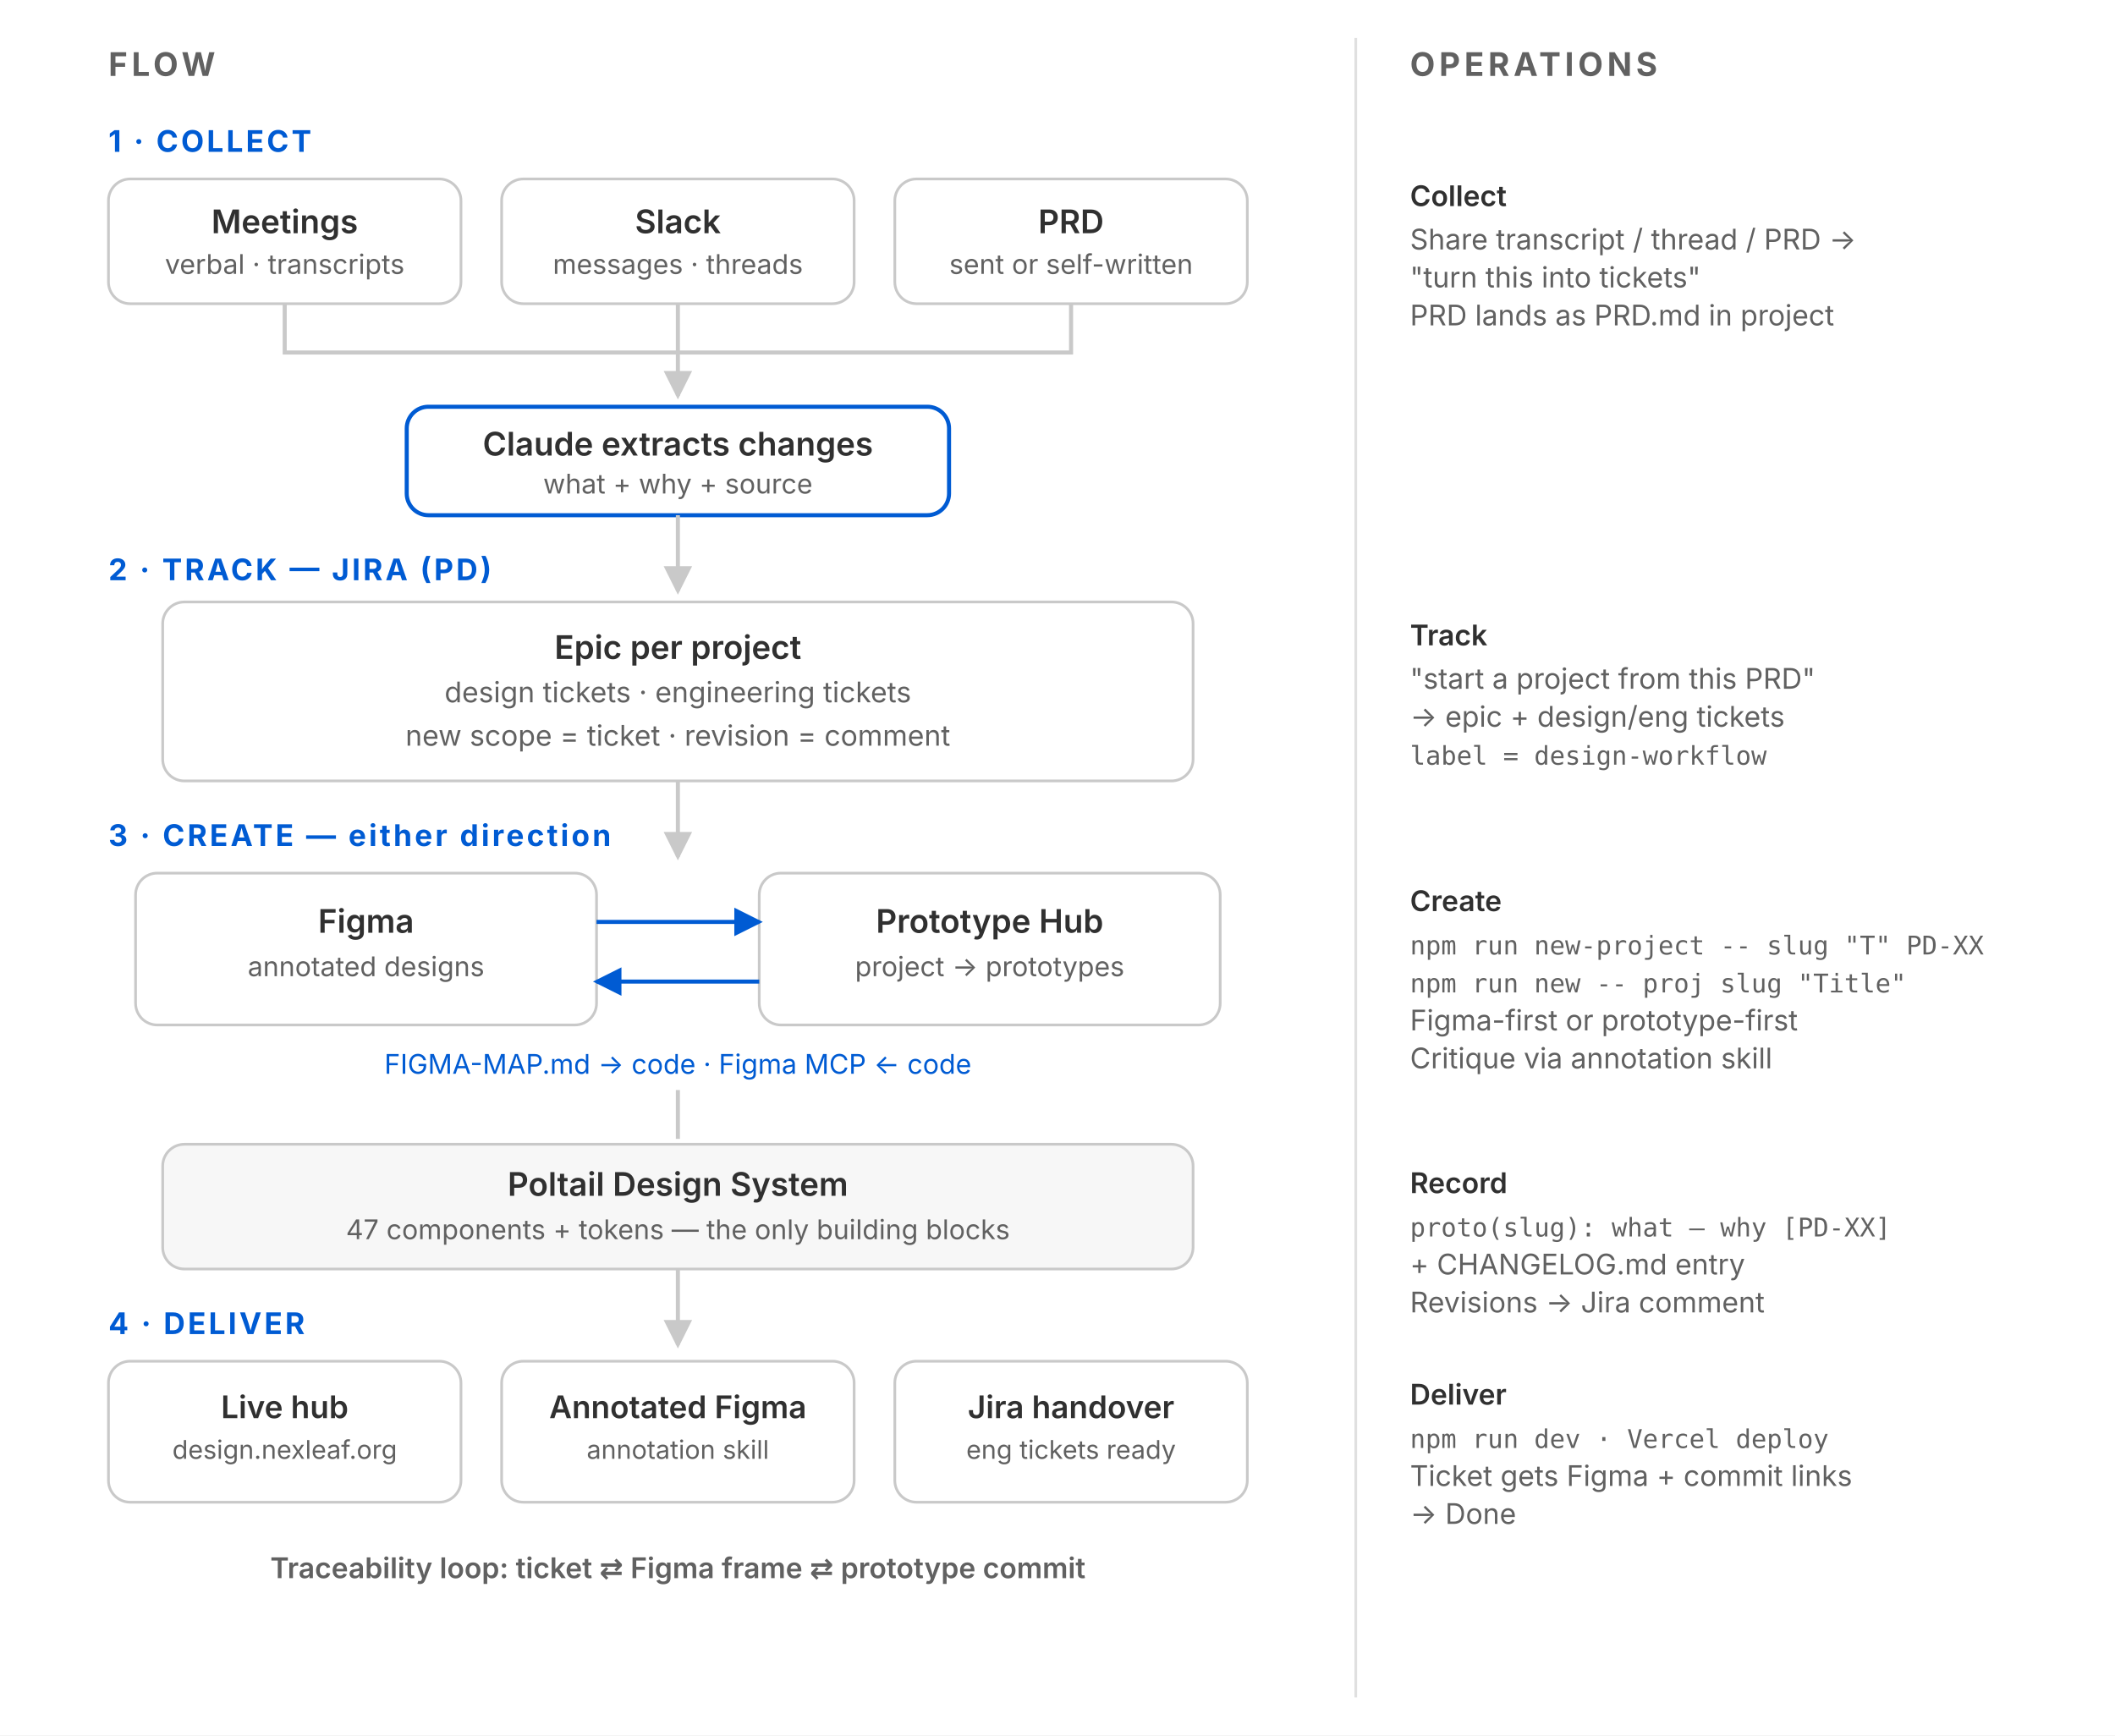
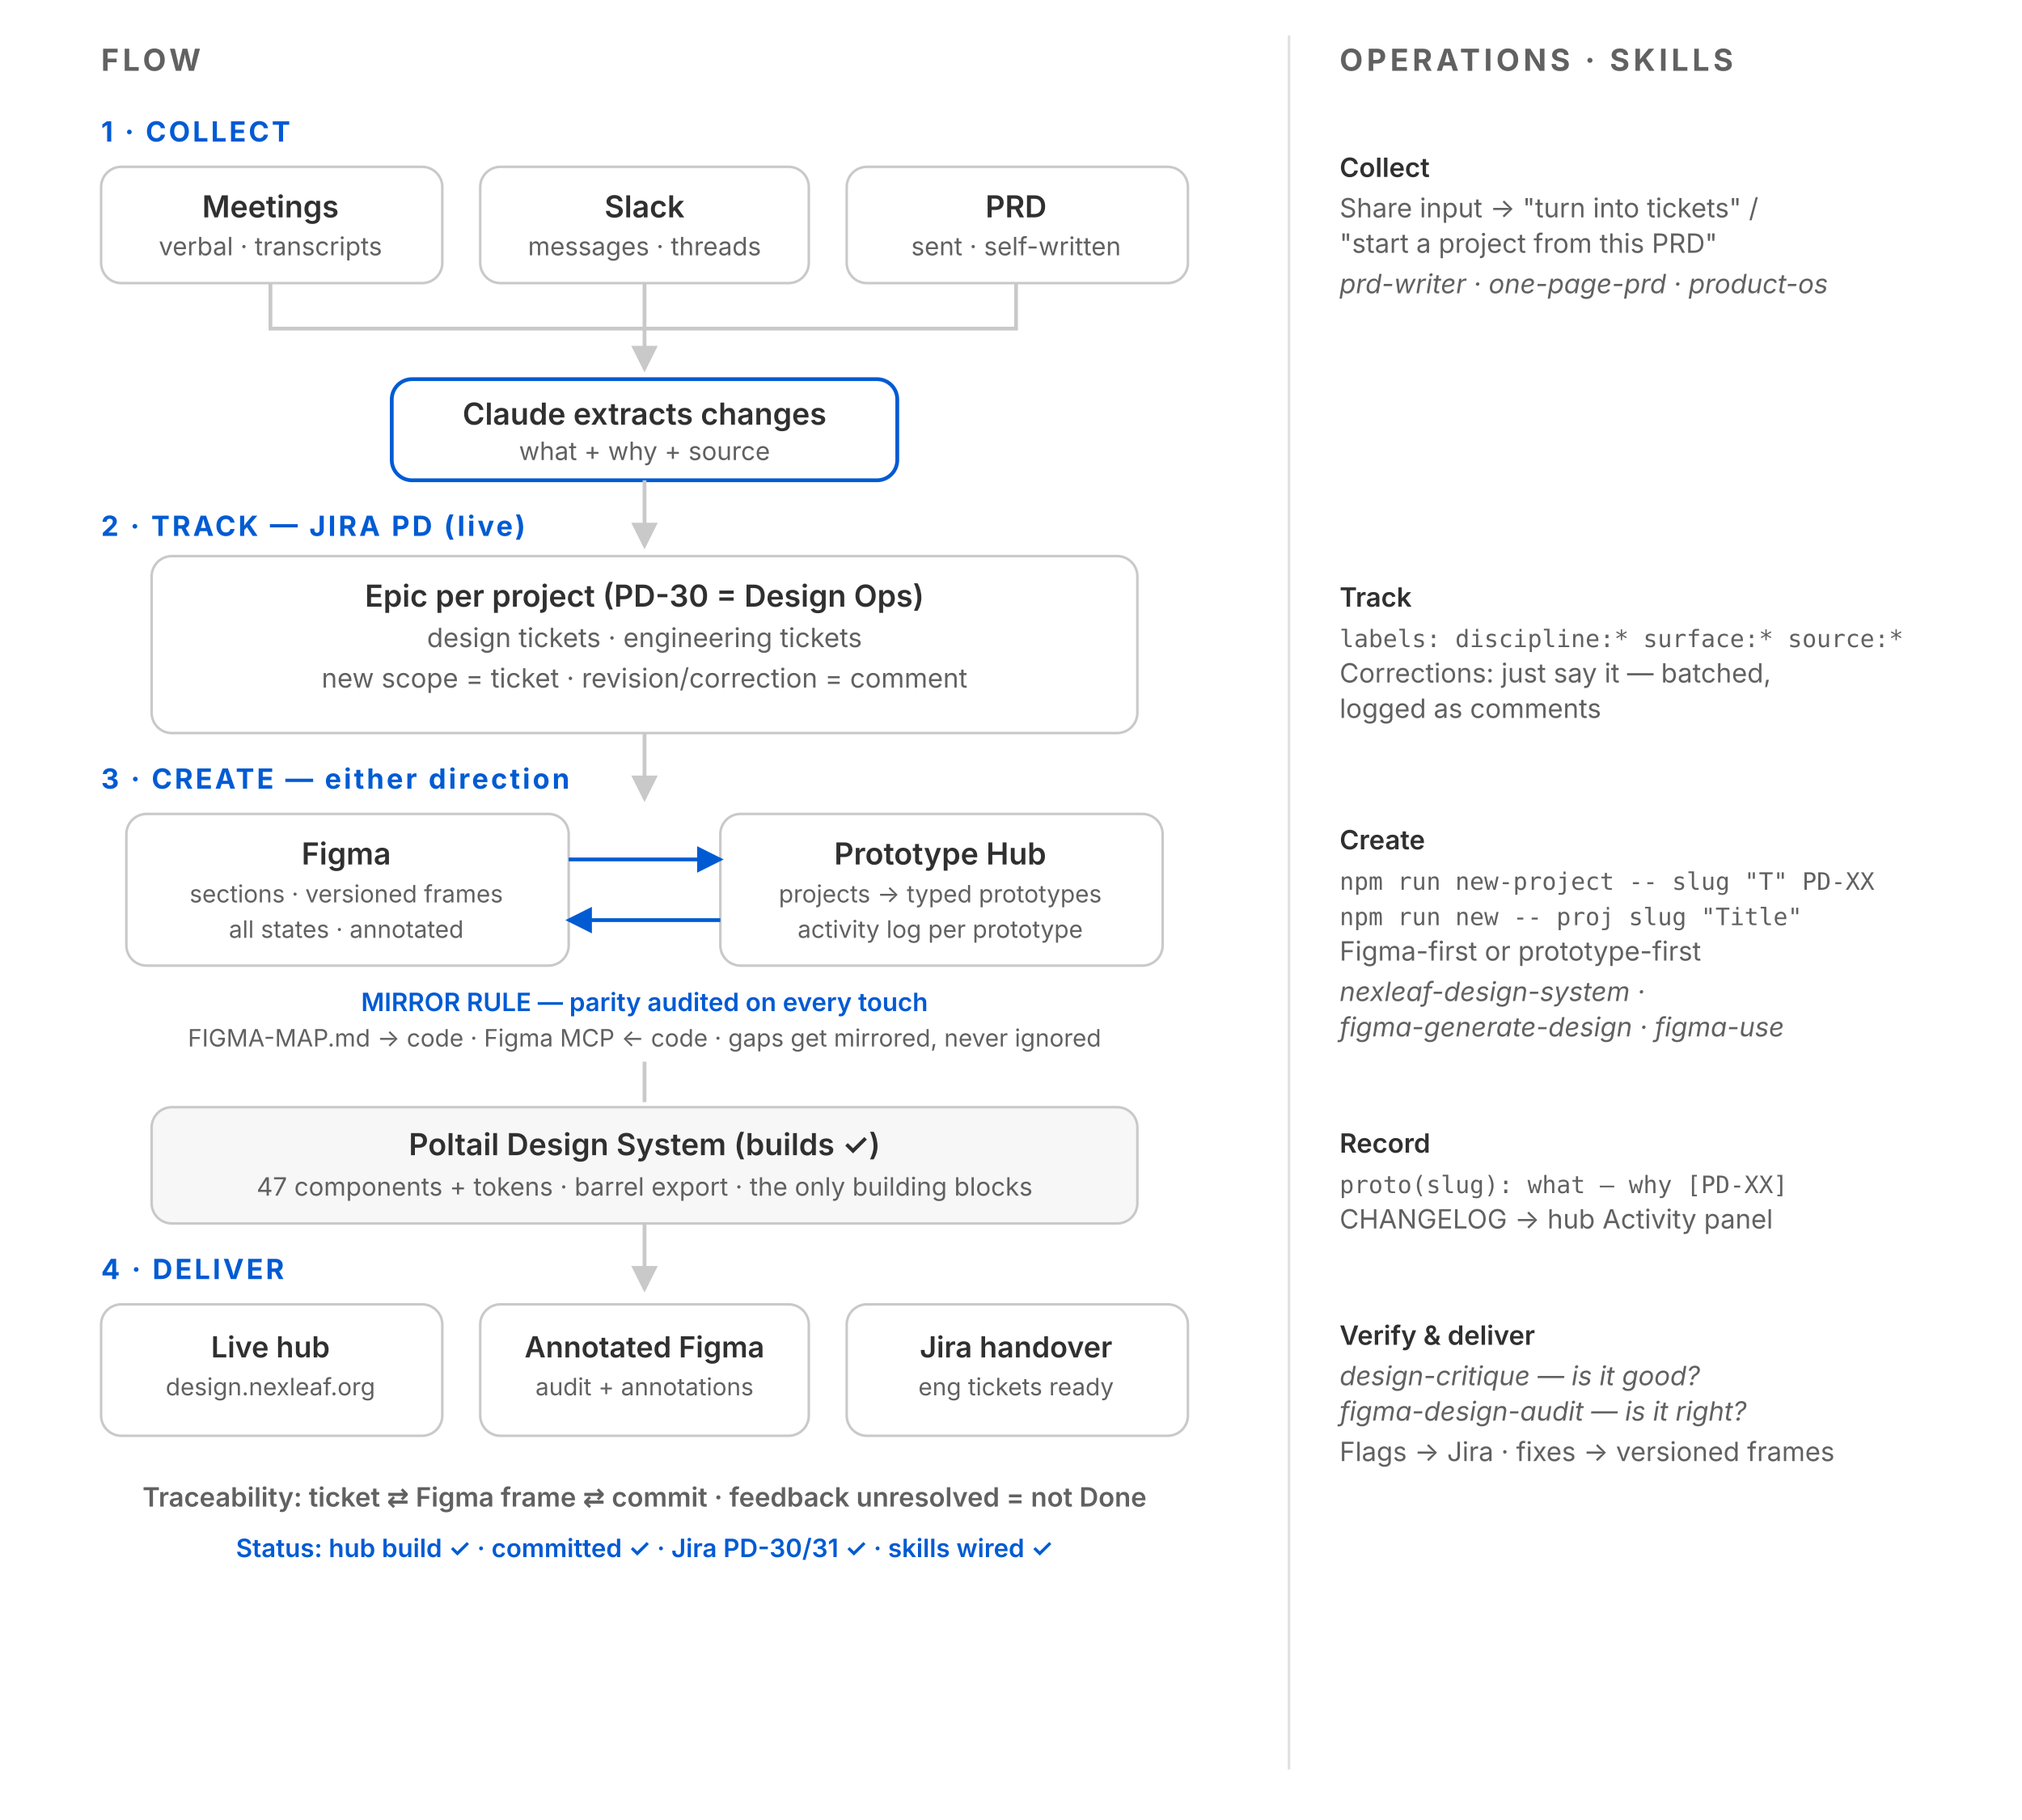
- <svg xmlns="http://www.w3.org/2000/svg" viewBox="0 0 780 640" role="img" font-family="-apple-system, BlinkMacSystemFont, 'Segoe UI', Inter, sans-serif">
-   <rect x="0" y="0" width="780" height="640" fill="#ffffff" />
+ <svg xmlns="http://www.w3.org/2000/svg" viewBox="0 0 800 720" role="img" font-family="-apple-system, BlinkMacSystemFont, 'Segoe UI', Inter, sans-serif">
+   <rect x="0" y="0" width="800" height="720" fill="#ffffff" />
  <text x="40" y="28" font-size="12" font-weight="700" fill="#616161" letter-spacing="1.5">FLOW</text>
-   <text x="520" y="28" font-size="12" font-weight="700" fill="#616161" letter-spacing="1.5">OPERATIONS</text>
-   <line x1="500" y1="14" x2="500" y2="626" stroke="#e0e0e0" stroke-width="1" />
+   <text x="530" y="28" font-size="12" font-weight="700" fill="#616161" letter-spacing="1.5">OPERATIONS · SKILLS</text>
+   <line x1="510" y1="14" x2="510" y2="700" stroke="#e0e0e0" stroke-width="1" />
  <text x="40" y="56" font-size="11" font-weight="700" fill="#005bd3" letter-spacing="1">1 · COLLECT</text>
-   <rect x="40" y="66" width="130" height="46" rx="8" fill="#ffffff" stroke="#c9c9c9" />
-   <text x="105" y="86" font-size="12" font-weight="600" fill="#303030" text-anchor="middle">Meetings</text>
-   <text x="105" y="101" font-size="10" fill="#616161" text-anchor="middle">verbal · transcripts</text>
-   <rect x="185" y="66" width="130" height="46" rx="8" fill="#ffffff" stroke="#c9c9c9" />
-   <text x="250" y="86" font-size="12" font-weight="600" fill="#303030" text-anchor="middle">Slack</text>
-   <text x="250" y="101" font-size="10" fill="#616161" text-anchor="middle">messages · threads</text>
-   <rect x="330" y="66" width="130" height="46" rx="8" fill="#ffffff" stroke="#c9c9c9" />
-   <text x="395" y="86" font-size="12" font-weight="600" fill="#303030" text-anchor="middle">PRD</text>
-   <text x="395" y="101" font-size="10" fill="#616161" text-anchor="middle">sent or self-written</text>
-   <path d="M105 112 L105 130 L250 130" fill="none" stroke="#c9c9c9" stroke-width="1.5" />
-   <path d="M395 112 L395 130 L250 130" fill="none" stroke="#c9c9c9" stroke-width="1.5" />
-   <path d="M250 112 L250 146" fill="none" stroke="#c9c9c9" stroke-width="1.5" marker-end="url(#arr)" />
-   <rect x="150" y="150" width="200" height="40" rx="8" fill="#ffffff" stroke="#005bd3" stroke-width="1.5" />
-   <text x="250" y="168" font-size="12" font-weight="600" fill="#303030" text-anchor="middle">Claude extracts changes</text>
-   <text x="250" y="182" font-size="10" fill="#616161" text-anchor="middle">what + why + source</text>
-   <path d="M250 190 L250 218" fill="none" stroke="#c9c9c9" stroke-width="1.5" marker-end="url(#arr)" />
-   <text x="40" y="214" font-size="11" font-weight="700" fill="#005bd3" letter-spacing="1">2 · TRACK — JIRA (PD)</text>
-   <rect x="60" y="222" width="380" height="66" rx="8" fill="#ffffff" stroke="#c9c9c9" />
-   <text x="250" y="243" font-size="12" font-weight="600" fill="#303030" text-anchor="middle">Epic per project</text>
-   <text x="250" y="259" font-size="10.5" fill="#616161" text-anchor="middle">design tickets · engineering tickets</text>
-   <text x="250" y="275" font-size="10.5" fill="#616161" text-anchor="middle">new scope = ticket · revision = comment</text>
-   <path d="M250 288 L250 316" fill="none" stroke="#c9c9c9" stroke-width="1.5" marker-end="url(#arr)" />
+   <rect x="40" y="66" width="135" height="46" rx="8" fill="#ffffff" stroke="#c9c9c9" />
+   <text x="107" y="86" font-size="12" font-weight="600" fill="#303030" text-anchor="middle">Meetings</text>
+   <text x="107" y="101" font-size="10" fill="#616161" text-anchor="middle">verbal · transcripts</text>
+   <rect x="190" y="66" width="130" height="46" rx="8" fill="#ffffff" stroke="#c9c9c9" />
+   <text x="255" y="86" font-size="12" font-weight="600" fill="#303030" text-anchor="middle">Slack</text>
+   <text x="255" y="101" font-size="10" fill="#616161" text-anchor="middle">messages · threads</text>
+   <rect x="335" y="66" width="135" height="46" rx="8" fill="#ffffff" stroke="#c9c9c9" />
+   <text x="402" y="86" font-size="12" font-weight="600" fill="#303030" text-anchor="middle">PRD</text>
+   <text x="402" y="101" font-size="10" fill="#616161" text-anchor="middle">sent · self-written</text>
+   <path d="M107 112 L107 130 L255 130" fill="none" stroke="#c9c9c9" stroke-width="1.5" />
+   <path d="M402 112 L402 130 L255 130" fill="none" stroke="#c9c9c9" stroke-width="1.5" />
+   <path d="M255 112 L255 146" fill="none" stroke="#c9c9c9" stroke-width="1.5" marker-end="url(#arr)" />
+   <rect x="155" y="150" width="200" height="40" rx="8" fill="#ffffff" stroke="#005bd3" stroke-width="1.5" />
+   <text x="255" y="168" font-size="12" font-weight="600" fill="#303030" text-anchor="middle">Claude extracts changes</text>
+   <text x="255" y="182" font-size="10" fill="#616161" text-anchor="middle">what + why + source</text>
+   <path d="M255 190 L255 216" fill="none" stroke="#c9c9c9" stroke-width="1.5" marker-end="url(#arr)" />
+   <text x="40" y="212" font-size="11" font-weight="700" fill="#005bd3" letter-spacing="1">2 · TRACK — JIRA PD (live)</text>
+   <rect x="60" y="220" width="390" height="70" rx="8" fill="#ffffff" stroke="#c9c9c9" />
+   <text x="255" y="240" font-size="12" font-weight="600" fill="#303030" text-anchor="middle">Epic per project (PD-30 = Design Ops)</text>
+   <text x="255" y="256" font-size="10.5" fill="#616161" text-anchor="middle">design tickets · engineering tickets</text>
+   <text x="255" y="272" font-size="10.5" fill="#616161" text-anchor="middle">new scope = ticket · revision/correction = comment</text>
+   <path d="M255 290 L255 316" fill="none" stroke="#c9c9c9" stroke-width="1.5" marker-end="url(#arr)" />
  <text x="40" y="312" font-size="11" font-weight="700" fill="#005bd3" letter-spacing="1">3 · CREATE — either direction</text>
-   <rect x="50" y="322" width="170" height="56" rx="8" fill="#ffffff" stroke="#c9c9c9" />
-   <text x="135" y="344" font-size="12" font-weight="600" fill="#303030" text-anchor="middle">Figma</text>
-   <text x="135" y="360" font-size="10" fill="#616161" text-anchor="middle">annotated designs</text>
-   <rect x="280" y="322" width="170" height="56" rx="8" fill="#ffffff" stroke="#c9c9c9" />
-   <text x="365" y="344" font-size="12" font-weight="600" fill="#303030" text-anchor="middle">Prototype Hub</text>
-   <text x="365" y="360" font-size="10" fill="#616161" text-anchor="middle">project → prototypes</text>
-   <path d="M220 340 L280 340" fill="none" stroke="#005bd3" stroke-width="1.5" marker-end="url(#arrA)" />
-   <path d="M280 362 L220 362" fill="none" stroke="#005bd3" stroke-width="1.5" marker-end="url(#arrA)" />
-   <text x="250" y="396" font-size="10" fill="#005bd3" text-anchor="middle">FIGMA-MAP.md → code · Figma MCP ← code</text>
-   <path d="M250 402 L250 420" fill="none" stroke="#c9c9c9" stroke-width="1.5" />
-   <rect x="60" y="422" width="380" height="46" rx="8" fill="#f7f7f7" stroke="#c9c9c9" />
-   <text x="250" y="441" font-size="12" font-weight="600" fill="#303030" text-anchor="middle">Poltail Design System</text>
-   <text x="250" y="457" font-size="10" fill="#616161" text-anchor="middle">47 components + tokens — the only building blocks</text>
-   <path d="M250 468 L250 496" fill="none" stroke="#c9c9c9" stroke-width="1.5" marker-end="url(#arr)" />
-   <text x="40" y="492" font-size="11" font-weight="700" fill="#005bd3" letter-spacing="1">4 · DELIVER</text>
-   <rect x="40" y="502" width="130" height="52" rx="8" fill="#ffffff" stroke="#c9c9c9" />
-   <text x="105" y="523" font-size="11.5" font-weight="600" fill="#303030" text-anchor="middle">Live hub</text>
-   <text x="105" y="538" font-size="9.5" fill="#616161" text-anchor="middle">design.nexleaf.org</text>
-   <rect x="185" y="502" width="130" height="52" rx="8" fill="#ffffff" stroke="#c9c9c9" />
-   <text x="250" y="523" font-size="11.5" font-weight="600" fill="#303030" text-anchor="middle">Annotated Figma</text>
-   <text x="250" y="538" font-size="9.5" fill="#616161" text-anchor="middle">annotation skill</text>
-   <rect x="330" y="502" width="130" height="52" rx="8" fill="#ffffff" stroke="#c9c9c9" />
-   <text x="395" y="523" font-size="11.5" font-weight="600" fill="#303030" text-anchor="middle">Jira handover</text>
-   <text x="395" y="538" font-size="9.5" fill="#616161" text-anchor="middle">eng tickets ready</text>
-   <text x="250" y="582" font-size="10.5" font-weight="600" fill="#616161" text-anchor="middle">Traceability loop: ticket ⇄ Figma frame ⇄ prototype commit</text>
+   <rect x="50" y="322" width="175" height="60" rx="8" fill="#ffffff" stroke="#c9c9c9" />
+   <text x="137" y="342" font-size="12" font-weight="600" fill="#303030" text-anchor="middle">Figma</text>
+   <text x="137" y="357" font-size="9.5" fill="#616161" text-anchor="middle">sections · versioned frames</text>
+   <text x="137" y="371" font-size="9.5" fill="#616161" text-anchor="middle">all states · annotated</text>
+   <rect x="285" y="322" width="175" height="60" rx="8" fill="#ffffff" stroke="#c9c9c9" />
+   <text x="372" y="342" font-size="12" font-weight="600" fill="#303030" text-anchor="middle">Prototype Hub</text>
+   <text x="372" y="357" font-size="9.5" fill="#616161" text-anchor="middle">projects → typed prototypes</text>
+   <text x="372" y="371" font-size="9.5" fill="#616161" text-anchor="middle">activity log per prototype</text>
+   <path d="M225 340 L285 340" fill="none" stroke="#005bd3" stroke-width="1.5" marker-end="url(#arrA)" />
+   <path d="M285 364 L225 364" fill="none" stroke="#005bd3" stroke-width="1.5" marker-end="url(#arrA)" />
+   <text x="255" y="400" font-size="10" font-weight="600" fill="#005bd3" text-anchor="middle">MIRROR RULE — parity audited on every touch</text>
+   <text x="255" y="414" font-size="9.5" fill="#616161" text-anchor="middle">FIGMA-MAP.md → code · Figma MCP ← code · gaps get mirrored, never ignored</text>
+   <path d="M255 420 L255 436" fill="none" stroke="#c9c9c9" stroke-width="1.5" />
+   <rect x="60" y="438" width="390" height="46" rx="8" fill="#f7f7f7" stroke="#c9c9c9" />
+   <text x="255" y="457" font-size="12" font-weight="600" fill="#303030" text-anchor="middle">Poltail Design System (builds ✓)</text>
+   <text x="255" y="473" font-size="10" fill="#616161" text-anchor="middle">47 components + tokens · barrel export · the only building blocks</text>
+   <path d="M255 484 L255 510" fill="none" stroke="#c9c9c9" stroke-width="1.5" marker-end="url(#arr)" />
+   <text x="40" y="506" font-size="11" font-weight="700" fill="#005bd3" letter-spacing="1">4 · DELIVER</text>
+   <rect x="40" y="516" width="135" height="52" rx="8" fill="#ffffff" stroke="#c9c9c9" />
+   <text x="107" y="537" font-size="11.5" font-weight="600" fill="#303030" text-anchor="middle">Live hub</text>
+   <text x="107" y="552" font-size="9.5" fill="#616161" text-anchor="middle">design.nexleaf.org</text>
+   <rect x="190" y="516" width="130" height="52" rx="8" fill="#ffffff" stroke="#c9c9c9" />
+   <text x="255" y="537" font-size="11.5" font-weight="600" fill="#303030" text-anchor="middle">Annotated Figma</text>
+   <text x="255" y="552" font-size="9.5" fill="#616161" text-anchor="middle">audit + annotations</text>
+   <rect x="335" y="516" width="135" height="52" rx="8" fill="#ffffff" stroke="#c9c9c9" />
+   <text x="402" y="537" font-size="11.5" font-weight="600" fill="#303030" text-anchor="middle">Jira handover</text>
+   <text x="402" y="552" font-size="9.5" fill="#616161" text-anchor="middle">eng tickets ready</text>
+   <text x="255" y="596" font-size="10.5" font-weight="600" fill="#616161" text-anchor="middle">Traceability: ticket ⇄ Figma frame ⇄ commit · feedback unresolved = not Done</text>
+   <text x="255" y="616" font-size="10" font-weight="600" fill="#005bd3" text-anchor="middle">Status: hub build ✓ · committed ✓ · Jira PD-30/31 ✓ · skills wired ✓</text>
  <g font-size="10.5" fill="#616161">
-     <text x="520" y="76" font-weight="600" fill="#303030">Collect</text>
-     <text x="520" y="92">Share transcript / thread / PRD →</text>
-     <text x="520" y="106">"turn this into tickets"</text>
-     <text x="520" y="120">PRD lands as PRD.md in project</text>
-     <text x="520" y="238" font-weight="600" fill="#303030">Track</text>
-     <text x="520" y="254">"start a project from this PRD"</text>
-     <text x="520" y="268">→ epic + design/eng tickets</text>
-     <text x="520" y="282" font-family="monospace" font-size="9.5">label = design-workflow</text>
-     <text x="520" y="336" font-weight="600" fill="#303030">Create</text>
-     <text x="520" y="352" font-family="monospace" font-size="9.5">npm run new-project -- slug "T" PD-XX</text>
-     <text x="520" y="366" font-family="monospace" font-size="9.5">npm run new -- proj slug "Title"</text>
-     <text x="520" y="380">Figma-first or prototype-first</text>
-     <text x="520" y="394">Critique via annotation skill</text>
-     <text x="520" y="440" font-weight="600" fill="#303030">Record</text>
-     <text x="520" y="456" font-family="monospace" font-size="9.5">proto(slug): what — why [PD-XX]</text>
-     <text x="520" y="470">+ CHANGELOG.md entry</text>
-     <text x="520" y="484">Revisions → Jira comment</text>
-     <text x="520" y="518" font-weight="600" fill="#303030">Deliver</text>
-     <text x="520" y="534" font-family="monospace" font-size="9.5">npm run dev · Vercel deploy</text>
-     <text x="520" y="548">Ticket gets Figma + commit links</text>
-     <text x="520" y="562">→ Done</text>
+     <text x="530" y="70" font-weight="600" fill="#303030">Collect</text>
+     <text x="530" y="86">Share input → "turn into tickets" /</text>
+     <text x="530" y="100">"start a project from this PRD"</text>
+     <text x="530" y="116" font-style="italic">prd-writer · one-page-prd · product-os</text>
+     <text x="530" y="240" font-weight="600" fill="#303030">Track</text>
+     <text x="530" y="256" font-family="monospace" font-size="9.5">labels: discipline:* surface:* source:*</text>
+     <text x="530" y="270">Corrections: just say it — batched,</text>
+     <text x="530" y="284">logged as comments</text>
+     <text x="530" y="336" font-weight="600" fill="#303030">Create</text>
+     <text x="530" y="352" font-family="monospace" font-size="9.5">npm run new-project -- slug "T" PD-XX</text>
+     <text x="530" y="366" font-family="monospace" font-size="9.5">npm run new -- proj slug "Title"</text>
+     <text x="530" y="380">Figma-first or prototype-first</text>
+     <text x="530" y="396" font-style="italic">nexleaf-design-system ·</text>
+     <text x="530" y="410" font-style="italic">figma-generate-design · figma-use</text>
+     <text x="530" y="456" font-weight="600" fill="#303030">Record</text>
+     <text x="530" y="472" font-family="monospace" font-size="9.5">proto(slug): what — why [PD-XX]</text>
+     <text x="530" y="486">CHANGELOG → hub Activity panel</text>
+     <text x="530" y="532" font-weight="600" fill="#303030">Verify &amp; deliver</text>
+     <text x="530" y="548" font-style="italic">design-critique — is it good?</text>
+     <text x="530" y="562" font-style="italic">figma-design-audit — is it right?</text>
+     <text x="530" y="578">Flags → Jira · fixes → versioned frames</text>
  </g>
  <defs>
    <marker id="arr" viewBox="0 0 8 8" refX="7" refY="4" markerWidth="7" markerHeight="7" orient="auto">
      <path d="M0 0 L8 4 L0 8 Z" fill="#c9c9c9" />
    </marker>
    <marker id="arrA" viewBox="0 0 8 8" refX="7" refY="4" markerWidth="7" markerHeight="7" orient="auto">
      <path d="M0 0 L8 4 L0 8 Z" fill="#005bd3" />
    </marker>
  </defs>
</svg>
